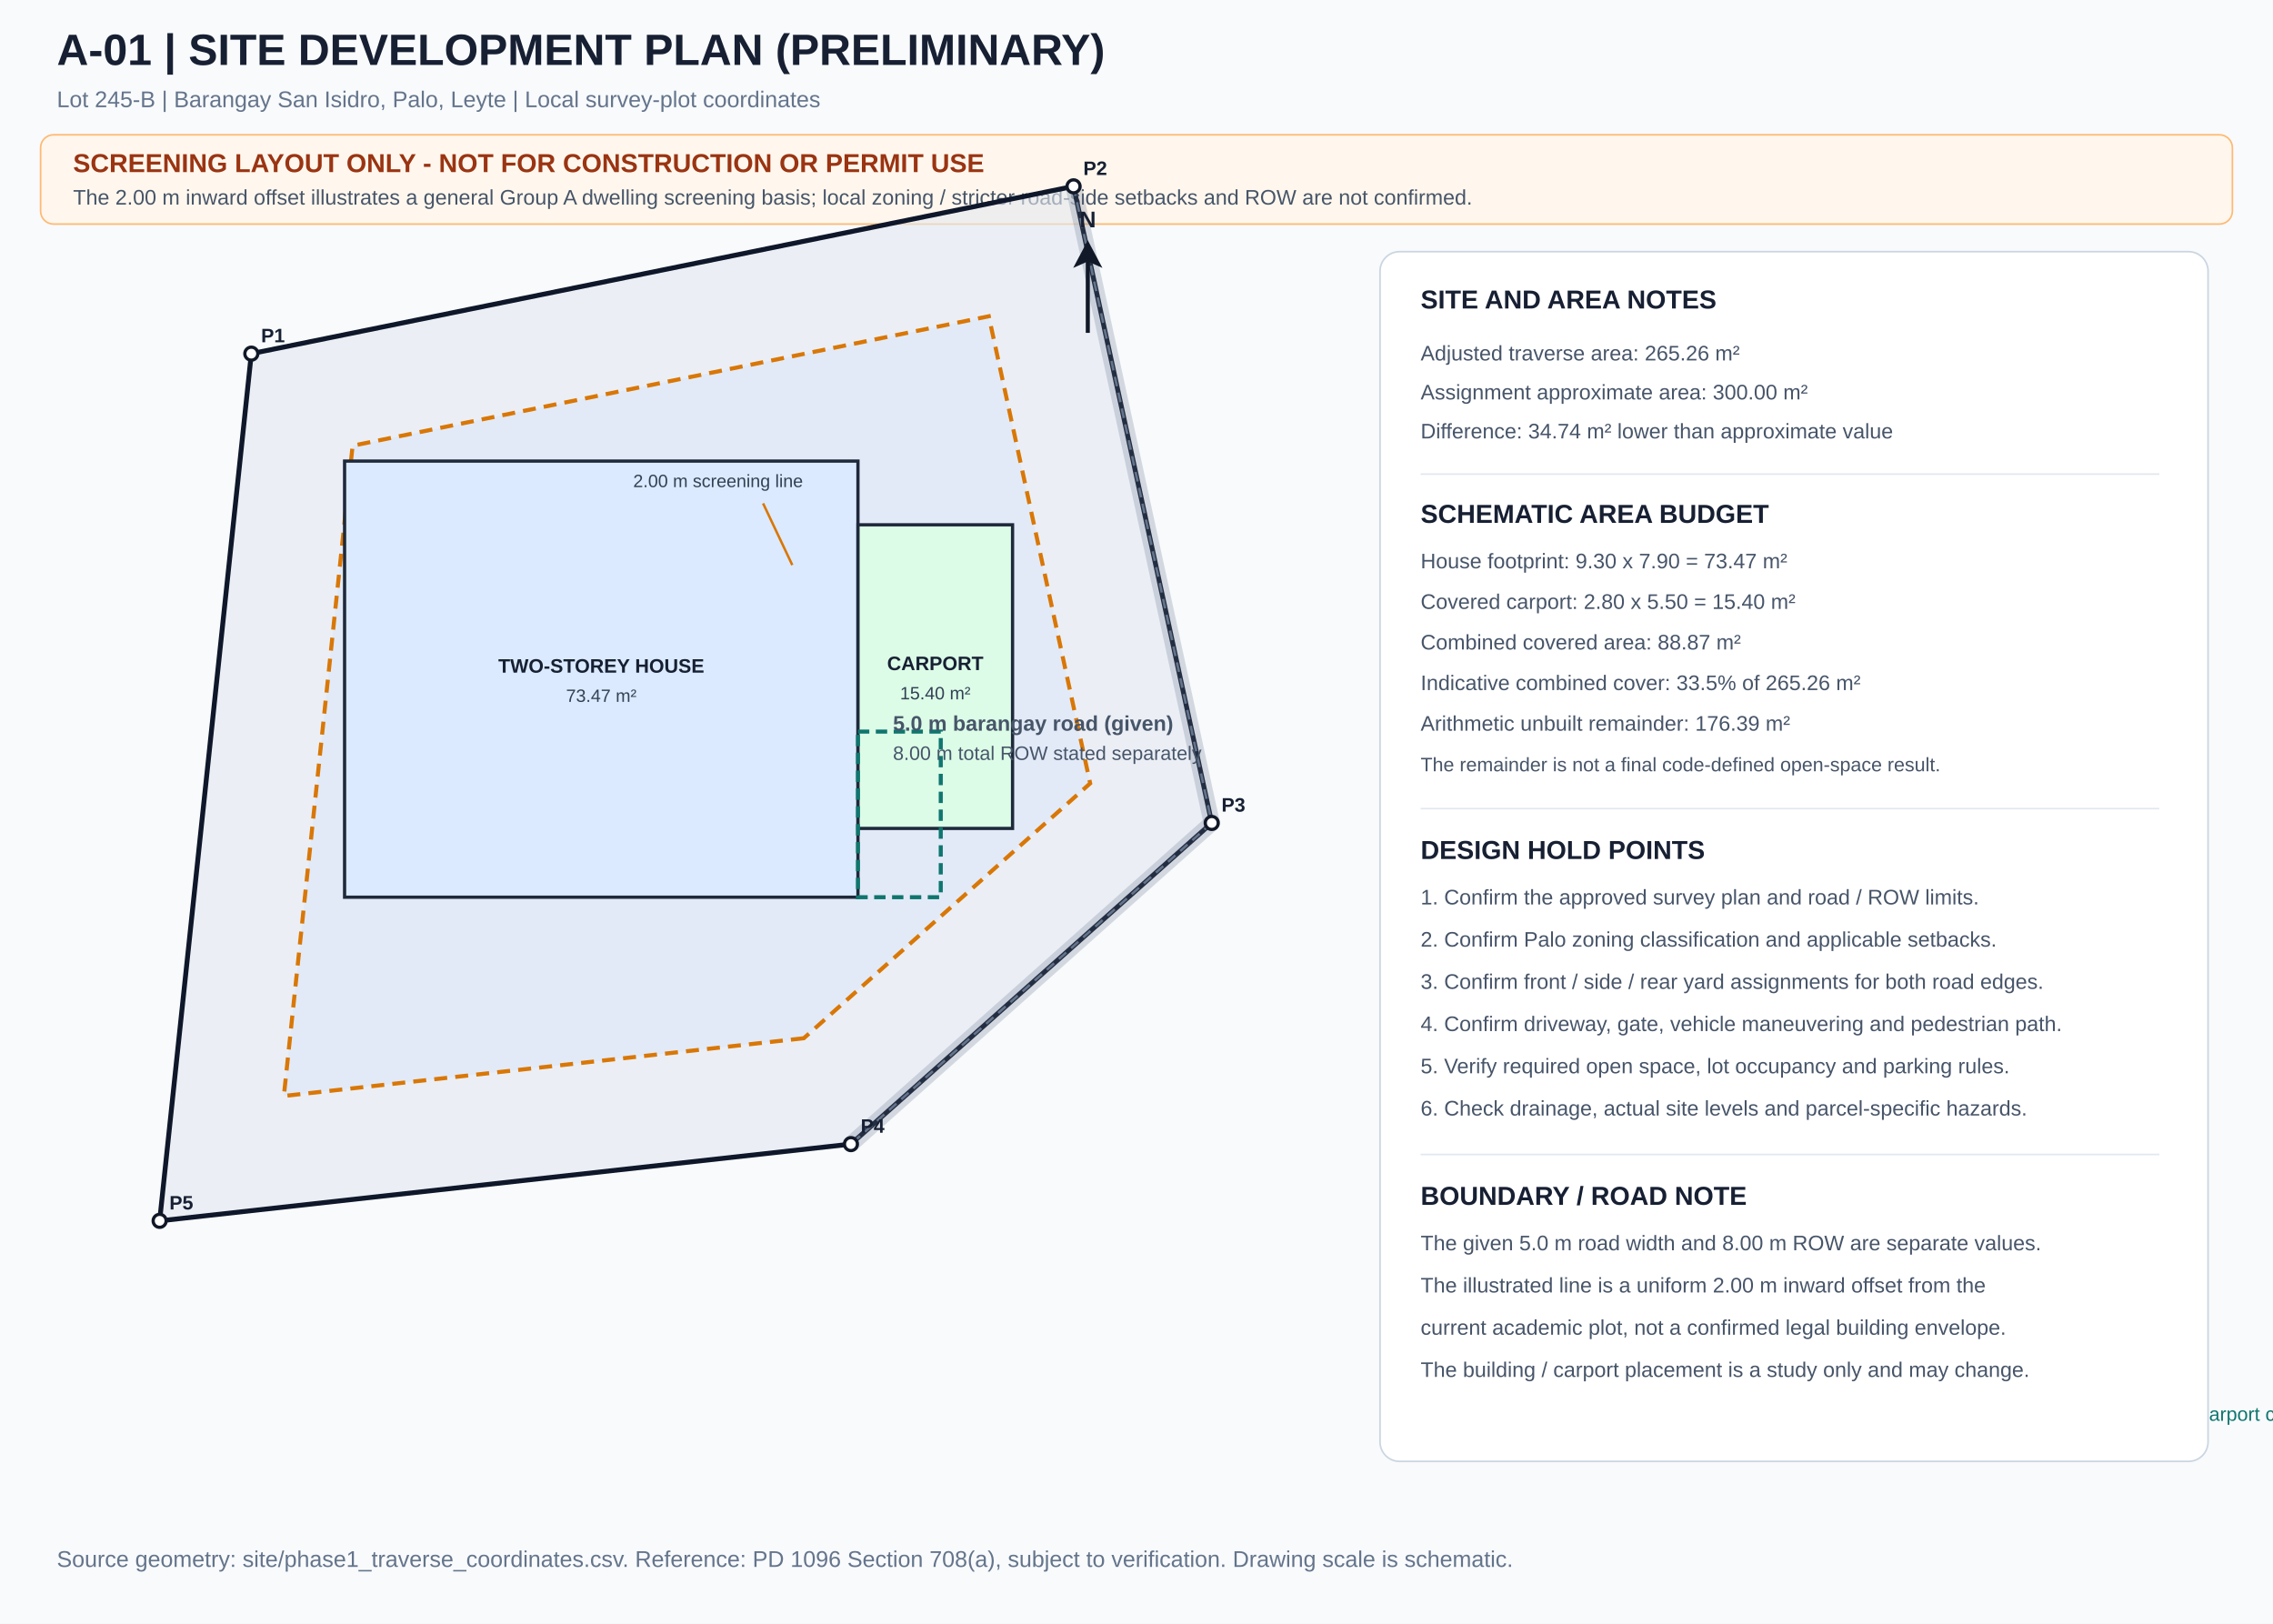
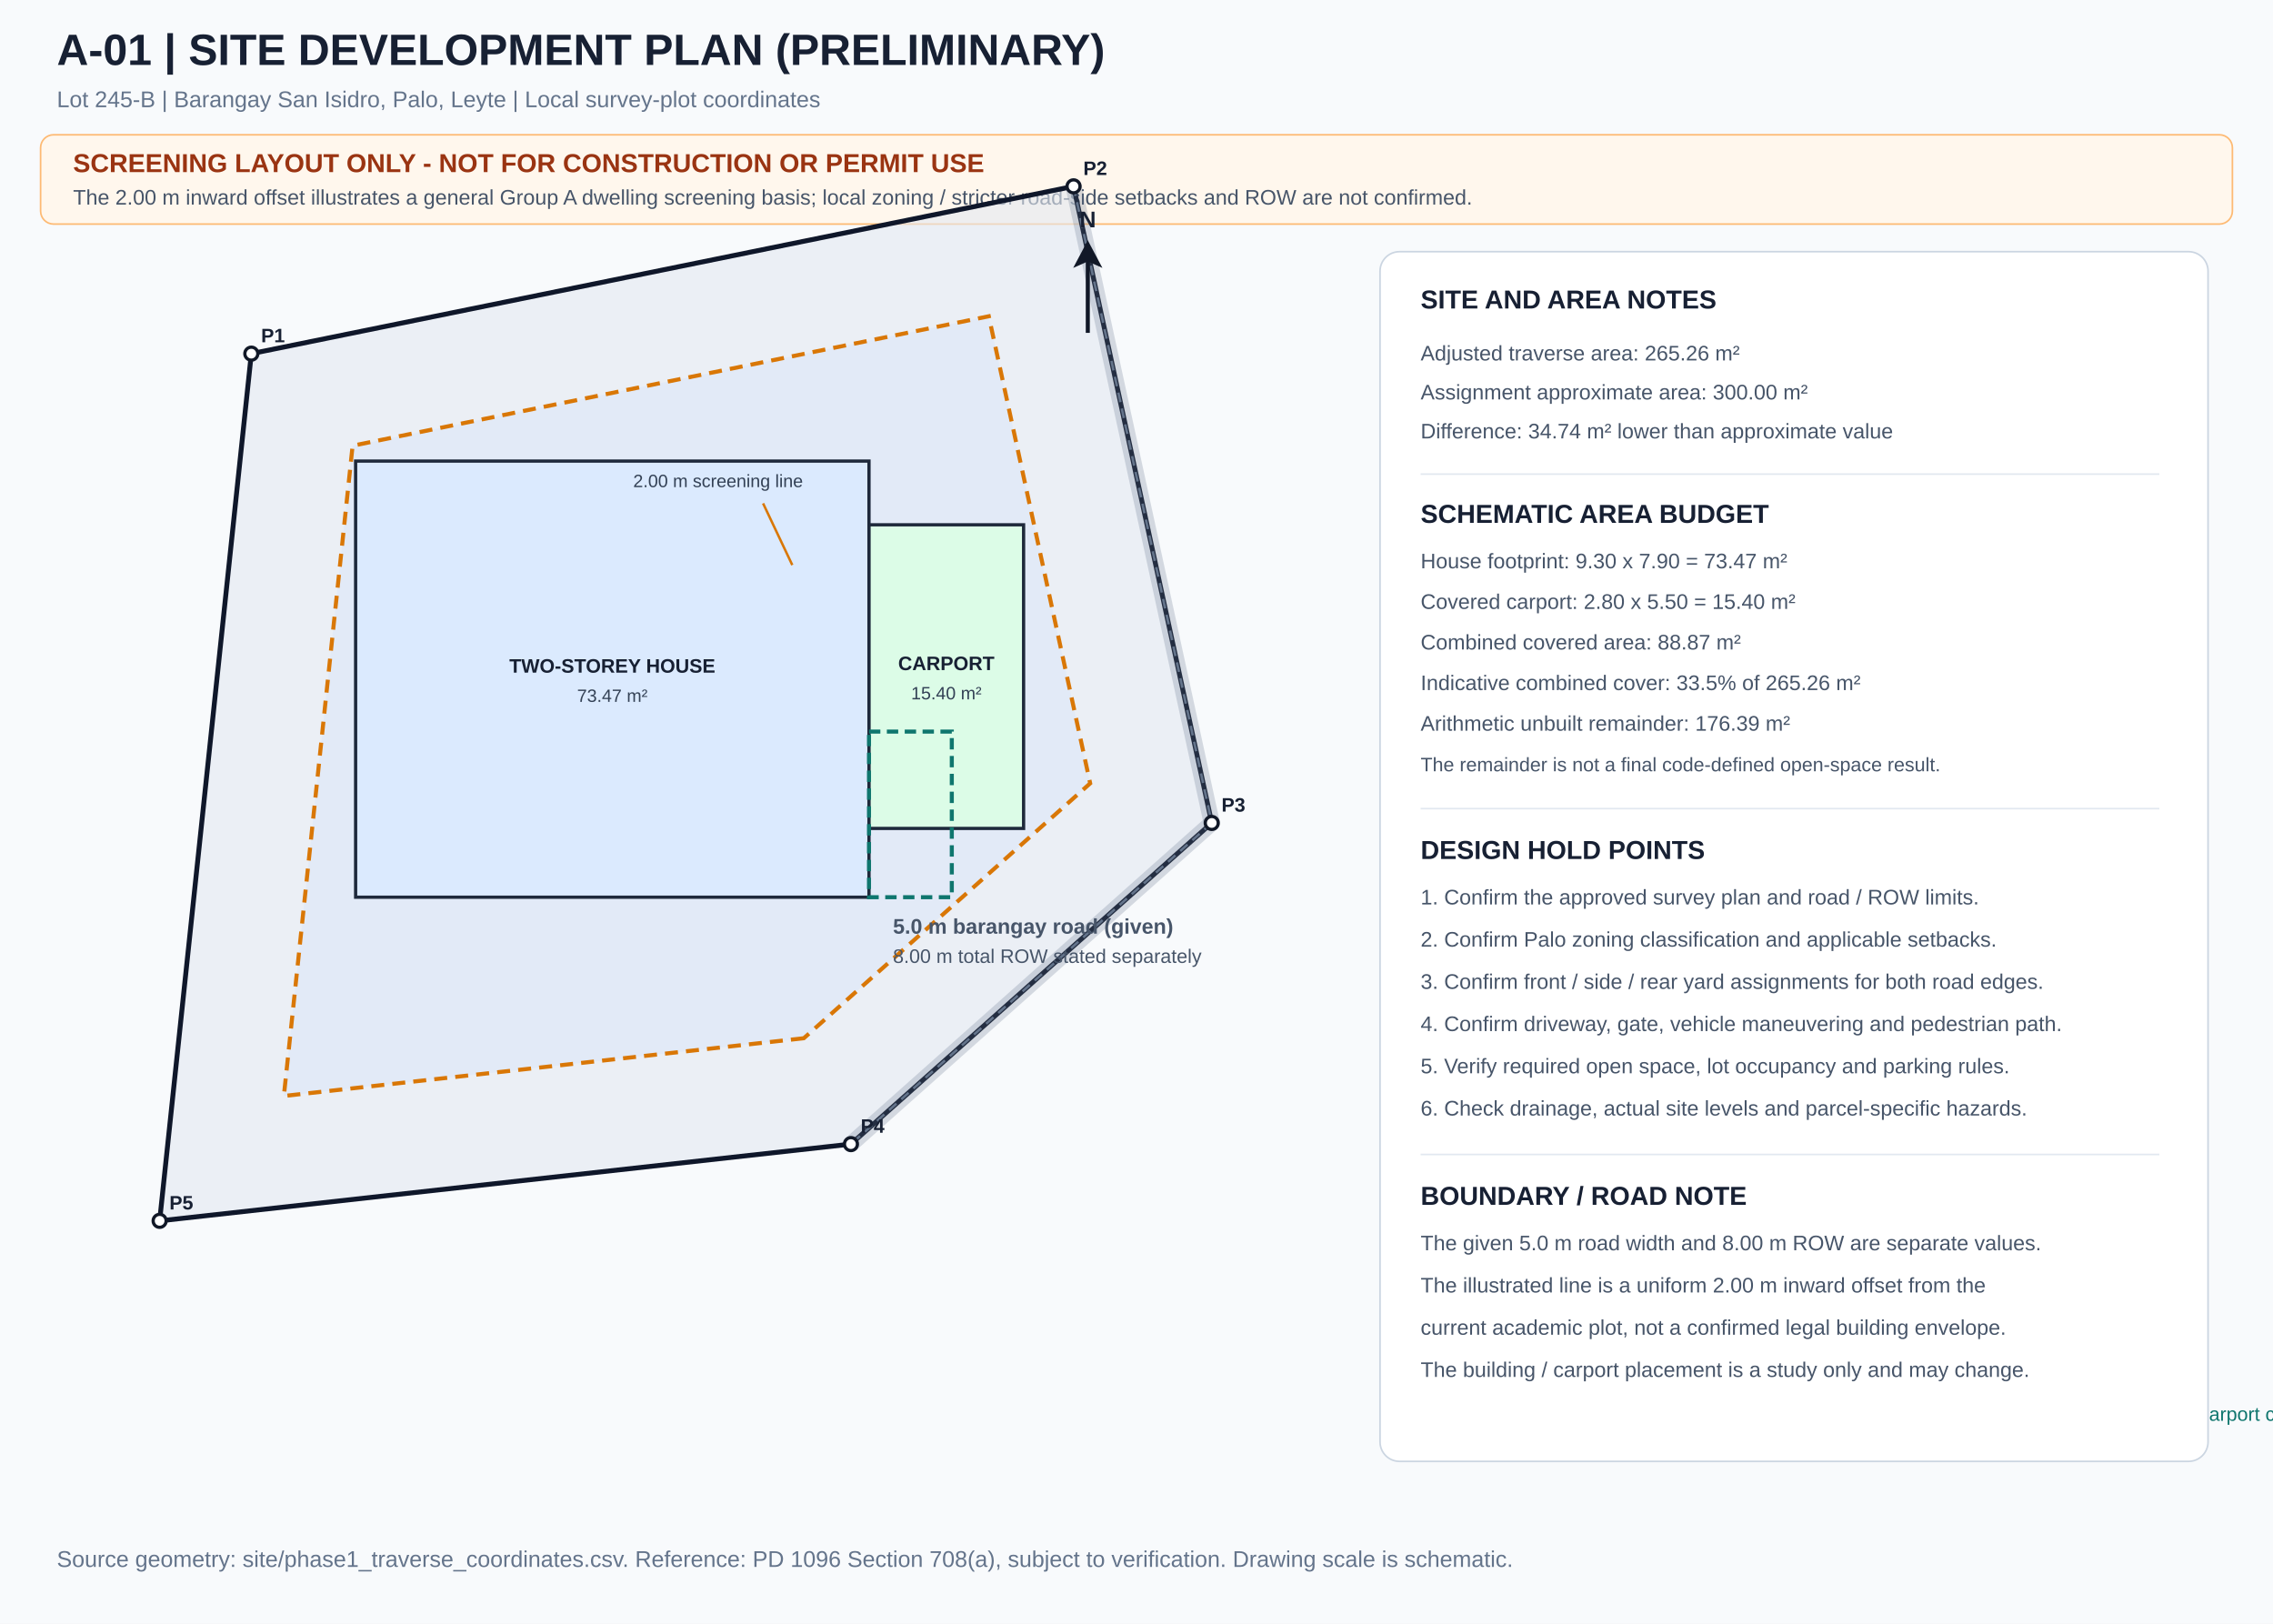
<svg xmlns="http://www.w3.org/2000/svg" data-front-facade="east" data-balcony-access="family-area" data-balcony-width-m="3.00" data-balcony-projection-m="1.50" data-balcony-offset-m="4.90" width="1400" height="1000" viewBox="0 0 1400 1000" role="img" aria-labelledby="title desc">
  <style>text{font-family:Arial,Helvetica,sans-serif}.title{font-size:27px;font-weight:700;fill:#172033}.sub{font-size:14px;fill:#64748b}.head{font-size:16px;font-weight:700;fill:#172033}.note{font-size:13px;fill:#475569}.small{font-size:12px;fill:#475569}</style>
  <rect width="1400" height="1000" fill="#f8fafc" />
  <text class="title" x="35" y="40">A-01 | SITE DEVELOPMENT PLAN (PRELIMINARY)</text>
  <text class="sub" x="35" y="66">Lot 245-B | Barangay San Isidro, Palo, Leyte | Local survey-plot coordinates</text>
  <rect x="25" y="83" width="1350" height="55" rx="8" fill="#fff7ed" stroke="#fdba74" />
  <text x="45" y="106" font-size="16" font-weight="700" fill="#9a3412">SCREENING LAYOUT ONLY - NOT FOR CONSTRUCTION OR PERMIT USE</text>
  <text class="note" x="45" y="126">The 2.00 m inward offset illustrates a general Group A dwelling screening basis; local zoning / stricter road-side setbacks and ROW are not confirmed.</text>
  <path d="M154.80,217.80 L661.23,114.77 L746.35,506.83 L524.11,704.61 L98.33,751.87 Z" fill="#e2e8f0" fill-opacity="0.6" stroke="#0f172a" stroke-width="3" />
  <path d="M495.08,639.41 L174.84,674.96 L217.18,274.50 L609.01,194.78 L671.47,482.44 Z" fill="#bfdbfe" fill-opacity="0.2" stroke="#d97706" stroke-width="2.5" stroke-dasharray="8 5" />
  <line x1="661.225" y1="114.767" x2="746.351" y2="506.832" stroke="#64748b" stroke-width="10" opacity="0.25" />
  <line x1="661.225" y1="114.767" x2="746.351" y2="506.832" stroke="#64748b" stroke-width="1.5" stroke-dasharray="6 4" />
  <line x1="746.351" y1="506.832" x2="524.111" y2="704.609" stroke="#64748b" stroke-width="10" opacity="0.25" />
  <line x1="746.351" y1="506.832" x2="524.111" y2="704.609" stroke="#64748b" stroke-width="1.5" stroke-dasharray="6 4" />
  <circle cx="154.8" cy="217.8" r="4" fill="#ffffff" stroke="#111827" stroke-width="2" />
  <text x="160.8" y="210.8" font-size="12" font-weight="700" fill="#172033">P1</text>
  <circle cx="661.225" cy="114.767" r="4" fill="#ffffff" stroke="#111827" stroke-width="2" />
  <text x="667.225" y="107.767" font-size="12" font-weight="700" fill="#172033">P2</text>
  <circle cx="746.351" cy="506.832" r="4" fill="#ffffff" stroke="#111827" stroke-width="2" />
  <text x="752.351" y="499.832" font-size="12" font-weight="700" fill="#172033">P3</text>
  <circle cx="524.111" cy="704.609" r="4" fill="#ffffff" stroke="#111827" stroke-width="2" />
  <text x="530.111" y="697.609" font-size="12" font-weight="700" fill="#172033">P4</text>
  <circle cx="98.325" cy="751.866" r="4" fill="#ffffff" stroke="#111827" stroke-width="2" />
  <text x="104.325" y="744.866" font-size="12" font-weight="700" fill="#172033">P5</text>
-   <rect id="main-house-footprint" x="212.237" y="283.957" width="316.2" height="268.6" fill="#dbeafe" stroke="#1e293b" stroke-width="2" />
-   <text x="370.337" y="414.257" text-anchor="middle" font-size="12" font-weight="700" fill="#172033">TWO-STOREY HOUSE</text>
-   <text x="370.337" y="432.257" text-anchor="middle" font-size="11" fill="#334155">73.47 m²</text>
-   <rect x="528.46" y="323.2" width="95.2" height="187" fill="#dcfce7" stroke="#1e293b" stroke-width="2" />
-   <text x="576.06" y="412.7" text-anchor="middle" font-size="12" font-weight="700" fill="#172033">CARPORT</text>
-   <text x="576.06" y="430.7" text-anchor="middle" font-size="11" fill="#334155">15.40 m²</text>
-   <rect id="front-balcony-projection" x="528.437" y="450.557" width="51" height="102" fill="none" stroke="#0f766e" stroke-width="2.5" stroke-dasharray="7 4" />
+   <rect id="main-house-footprint" x="219.037" y="283.957" width="316.2" height="268.6" fill="#dbeafe" stroke="#1e293b" stroke-width="2" />
+   <text x="377.137" y="414.257" text-anchor="middle" font-size="12" font-weight="700" fill="#172033">TWO-STOREY HOUSE</text>
+   <text x="377.137" y="432.257" text-anchor="middle" font-size="11" fill="#334155">73.47 m²</text>
+   <rect x="535.26" y="323.2" width="95.2" height="187" fill="#dcfce7" stroke="#1e293b" stroke-width="2" />
+   <text x="582.86" y="412.7" text-anchor="middle" font-size="12" font-weight="700" fill="#172033">CARPORT</text>
+   <text x="582.86" y="430.7" text-anchor="middle" font-size="11" fill="#334155">15.40 m²</text>
+   <rect id="front-balcony-projection" x="535.237" y="450.557" width="51" height="102" fill="none" stroke="#0f766e" stroke-width="2.5" stroke-dasharray="7 4" />
  <text x="875" y="875" font-size="12" fill="#0f766e">Front/east balcony beside family area: 3.00 x 1.50 m; elevated projection. Coordinate with carport canopy below.</text>
  <text x="390" y="300" font-size="11" fill="#334155">2.00 m screening line</text>
  <line x1="470" y1="310" x2="488" y2="348" stroke="#d97706" stroke-width="1.5" />
-   <text x="550" y="450" font-size="13" font-weight="700" fill="#475569">5.0 m barangay road (given)</text>
-   <text x="550" y="468" font-size="12" fill="#475569">8.00 m total ROW stated separately</text>
+   <text x="550" y="575" font-size="13" font-weight="700" fill="#475569">5.0 m barangay road (given)</text>
+   <text x="550" y="593" font-size="12" fill="#475569">8.00 m total ROW stated separately</text>
  <line x1="670" y1="205" x2="670" y2="155" stroke="#111827" stroke-width="2.5" />
  <path d="M670 148 L661 165 L670 161 L679 165 Z" fill="#111827" />
  <text x="670" y="140" text-anchor="middle" font-size="14" font-weight="700" fill="#172033">N</text>
  <rect x="850" y="155" width="510" height="745" rx="12" fill="#ffffff" stroke="#cbd5e1" />
  <text class="head" x="875" y="190">SITE AND AREA NOTES</text>
  <text class="note" x="875" y="222">Adjusted traverse area: 265.26 m²</text>
  <text class="note" x="875" y="246">Assignment approximate area: 300.00 m²</text>
  <text class="note" x="875" y="270">Difference: 34.74 m² lower than approximate value</text>
  <line x1="875" y1="292" x2="1330" y2="292" stroke="#e2e8f0" />
  <text class="head" x="875" y="322">SCHEMATIC AREA BUDGET</text>
  <text class="note" x="875" y="350">House footprint: 9.30 x 7.90 = 73.47 m²</text>
  <text class="note" x="875" y="375">Covered carport: 2.80 x 5.50 = 15.40 m²</text>
  <text class="note" x="875" y="400">Combined covered area: 88.87 m²</text>
  <text class="note" x="875" y="425">Indicative combined cover: 33.5% of 265.26 m²</text>
  <text class="note" x="875" y="450">Arithmetic unbuilt remainder: 176.39 m²</text>
  <text class="small" x="875" y="475">The remainder is not a final code-defined open-space result.</text>
  <line x1="875" y1="498" x2="1330" y2="498" stroke="#e2e8f0" />
  <text class="head" x="875" y="529">DESIGN HOLD POINTS</text>
  <text class="note" x="875" y="557">1. Confirm the approved survey plan and road / ROW limits.</text>
  <text class="note" x="875" y="583">2. Confirm Palo zoning classification and applicable setbacks.</text>
  <text class="note" x="875" y="609">3. Confirm front / side / rear yard assignments for both road edges.</text>
  <text class="note" x="875" y="635">4. Confirm driveway, gate, vehicle maneuvering and pedestrian path.</text>
  <text class="note" x="875" y="661">5. Verify required open space, lot occupancy and parking rules.</text>
  <text class="note" x="875" y="687">6. Check drainage, actual site levels and parcel-specific hazards.</text>
  <line x1="875" y1="711" x2="1330" y2="711" stroke="#e2e8f0" />
  <text class="head" x="875" y="742">BOUNDARY / ROAD NOTE</text>
  <text class="note" x="875" y="770">The given 5.0 m road width and 8.00 m ROW are separate values.</text>
  <text class="note" x="875" y="796">The illustrated line is a uniform 2.00 m inward offset from the</text>
  <text class="note" x="875" y="822">current academic plot, not a confirmed legal building envelope.</text>
  <text class="note" x="875" y="848">The building / carport placement is a study only and may change.</text>
  <text class="sub" x="35" y="965">Source geometry: site/phase1_traverse_coordinates.csv. Reference: PD 1096 Section 708(a), subject to verification. Drawing scale is schematic.</text>
</svg>
